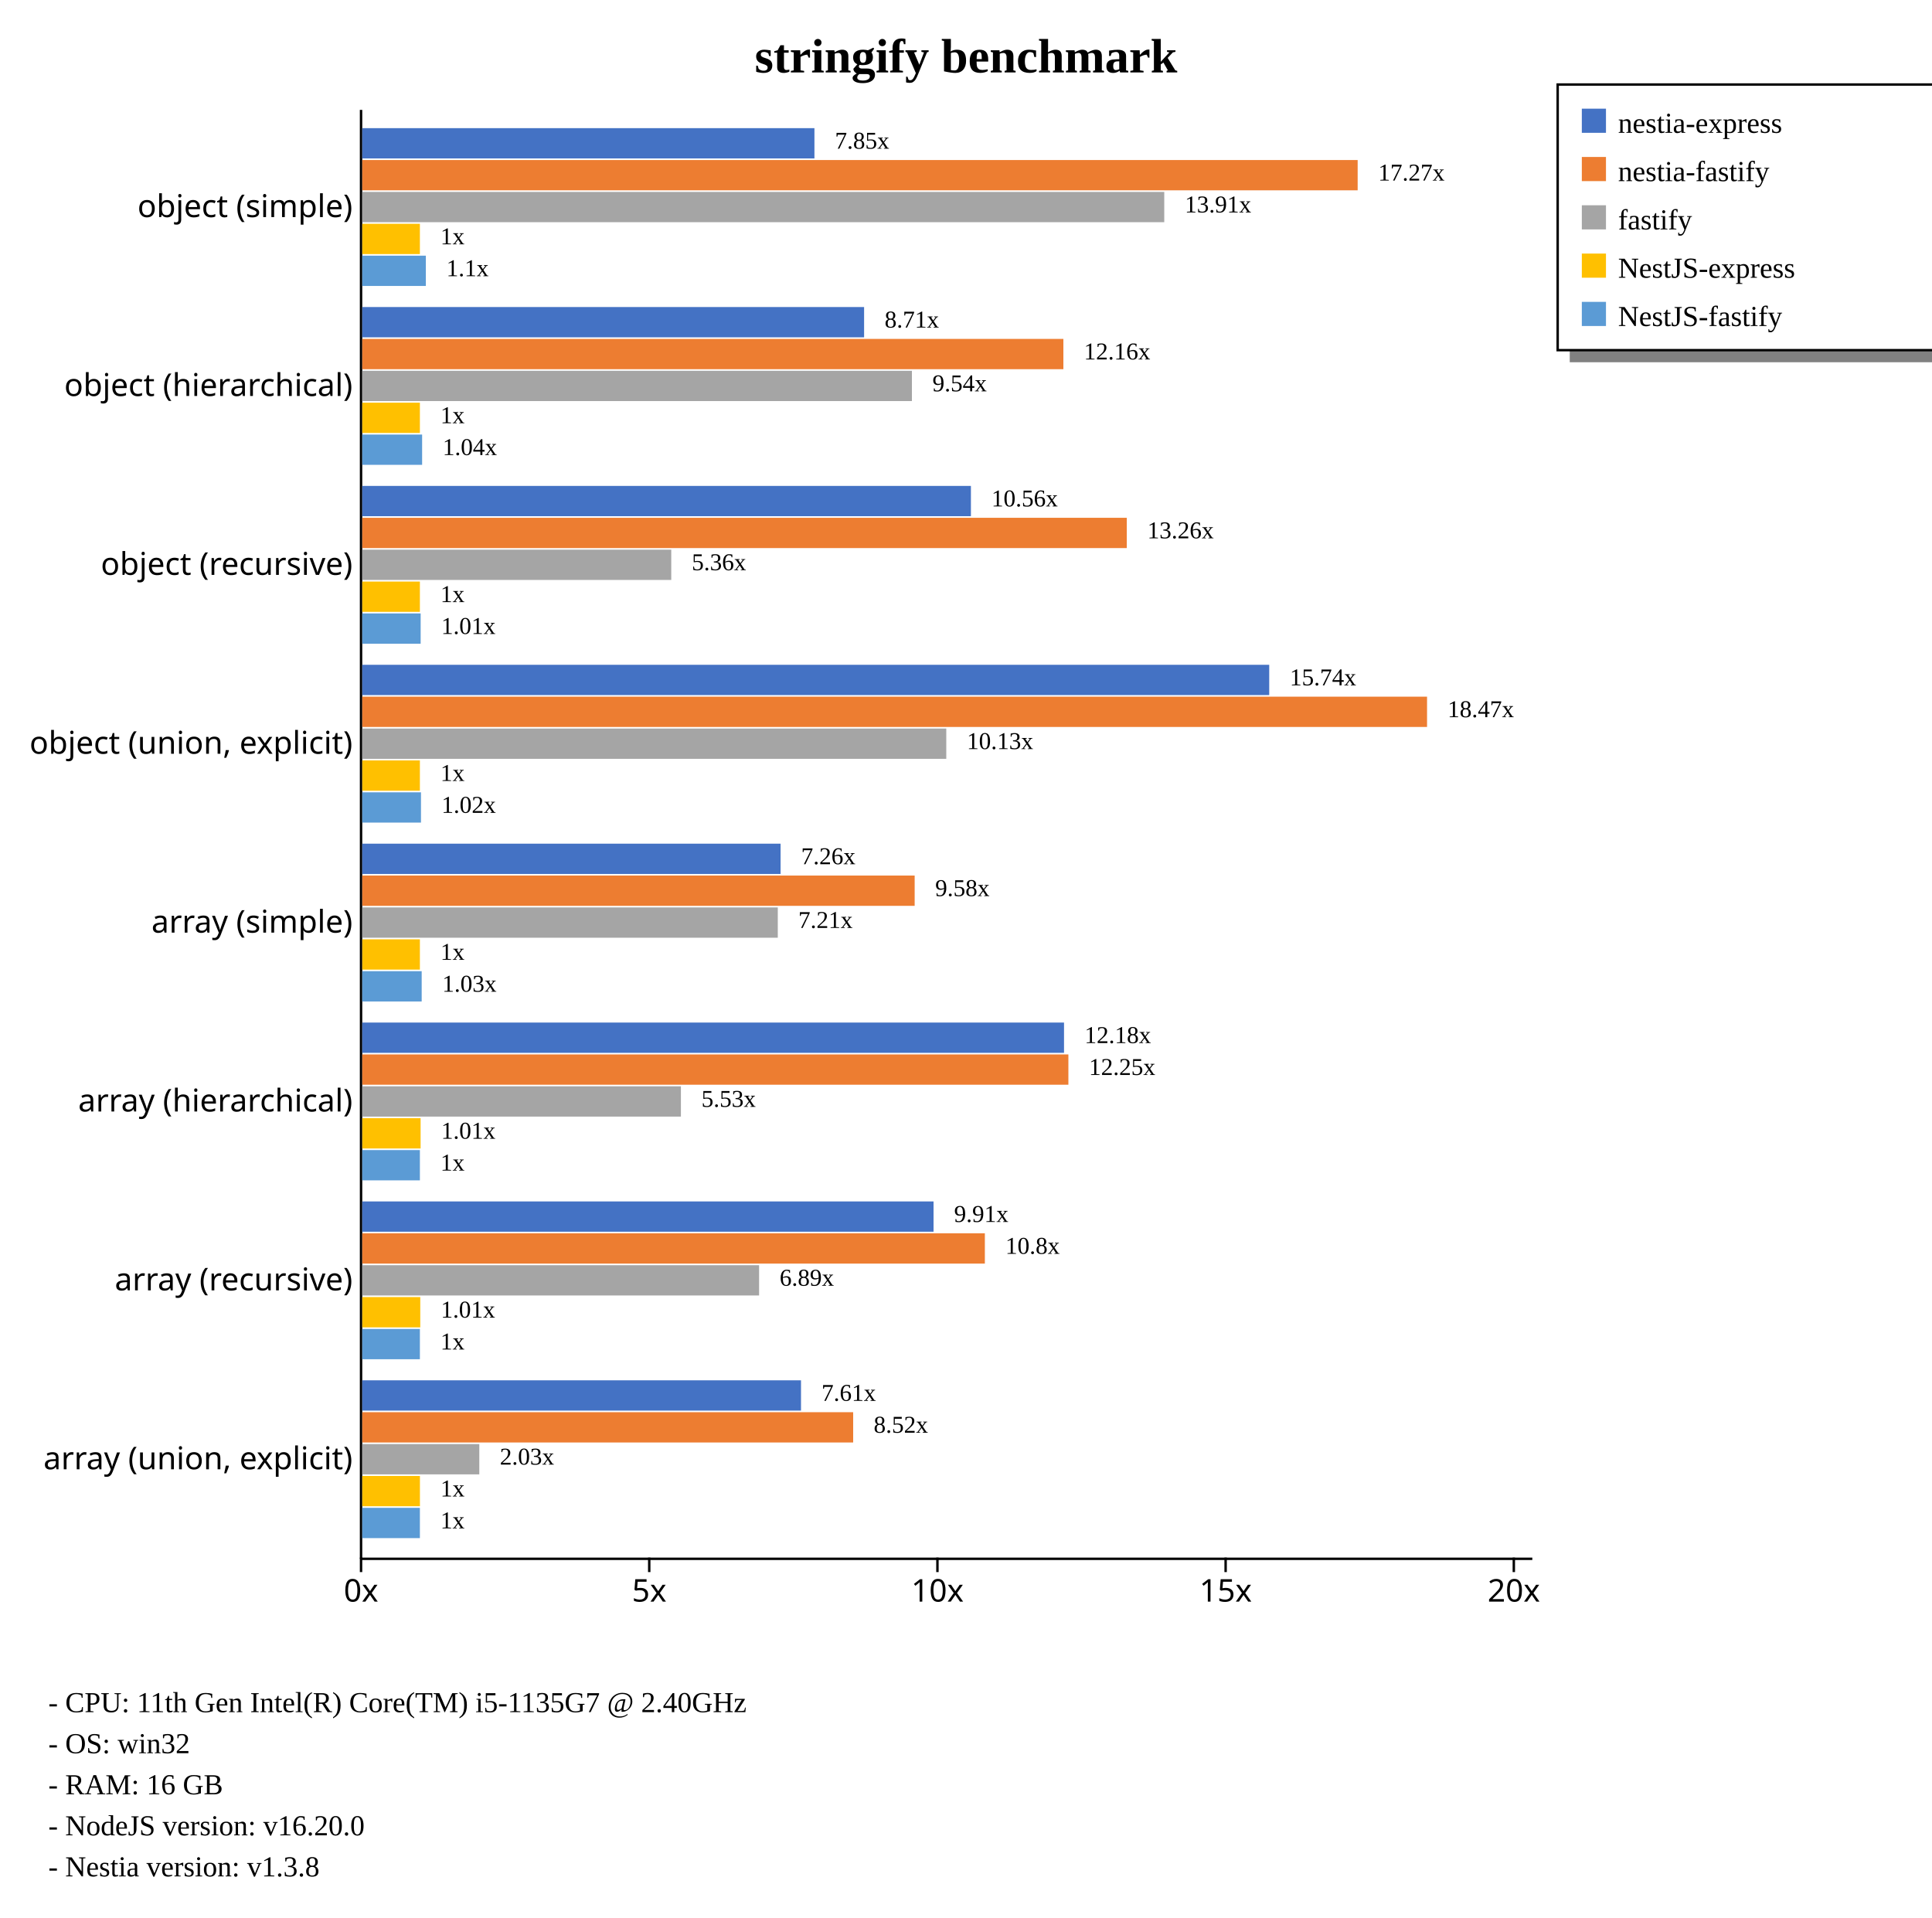
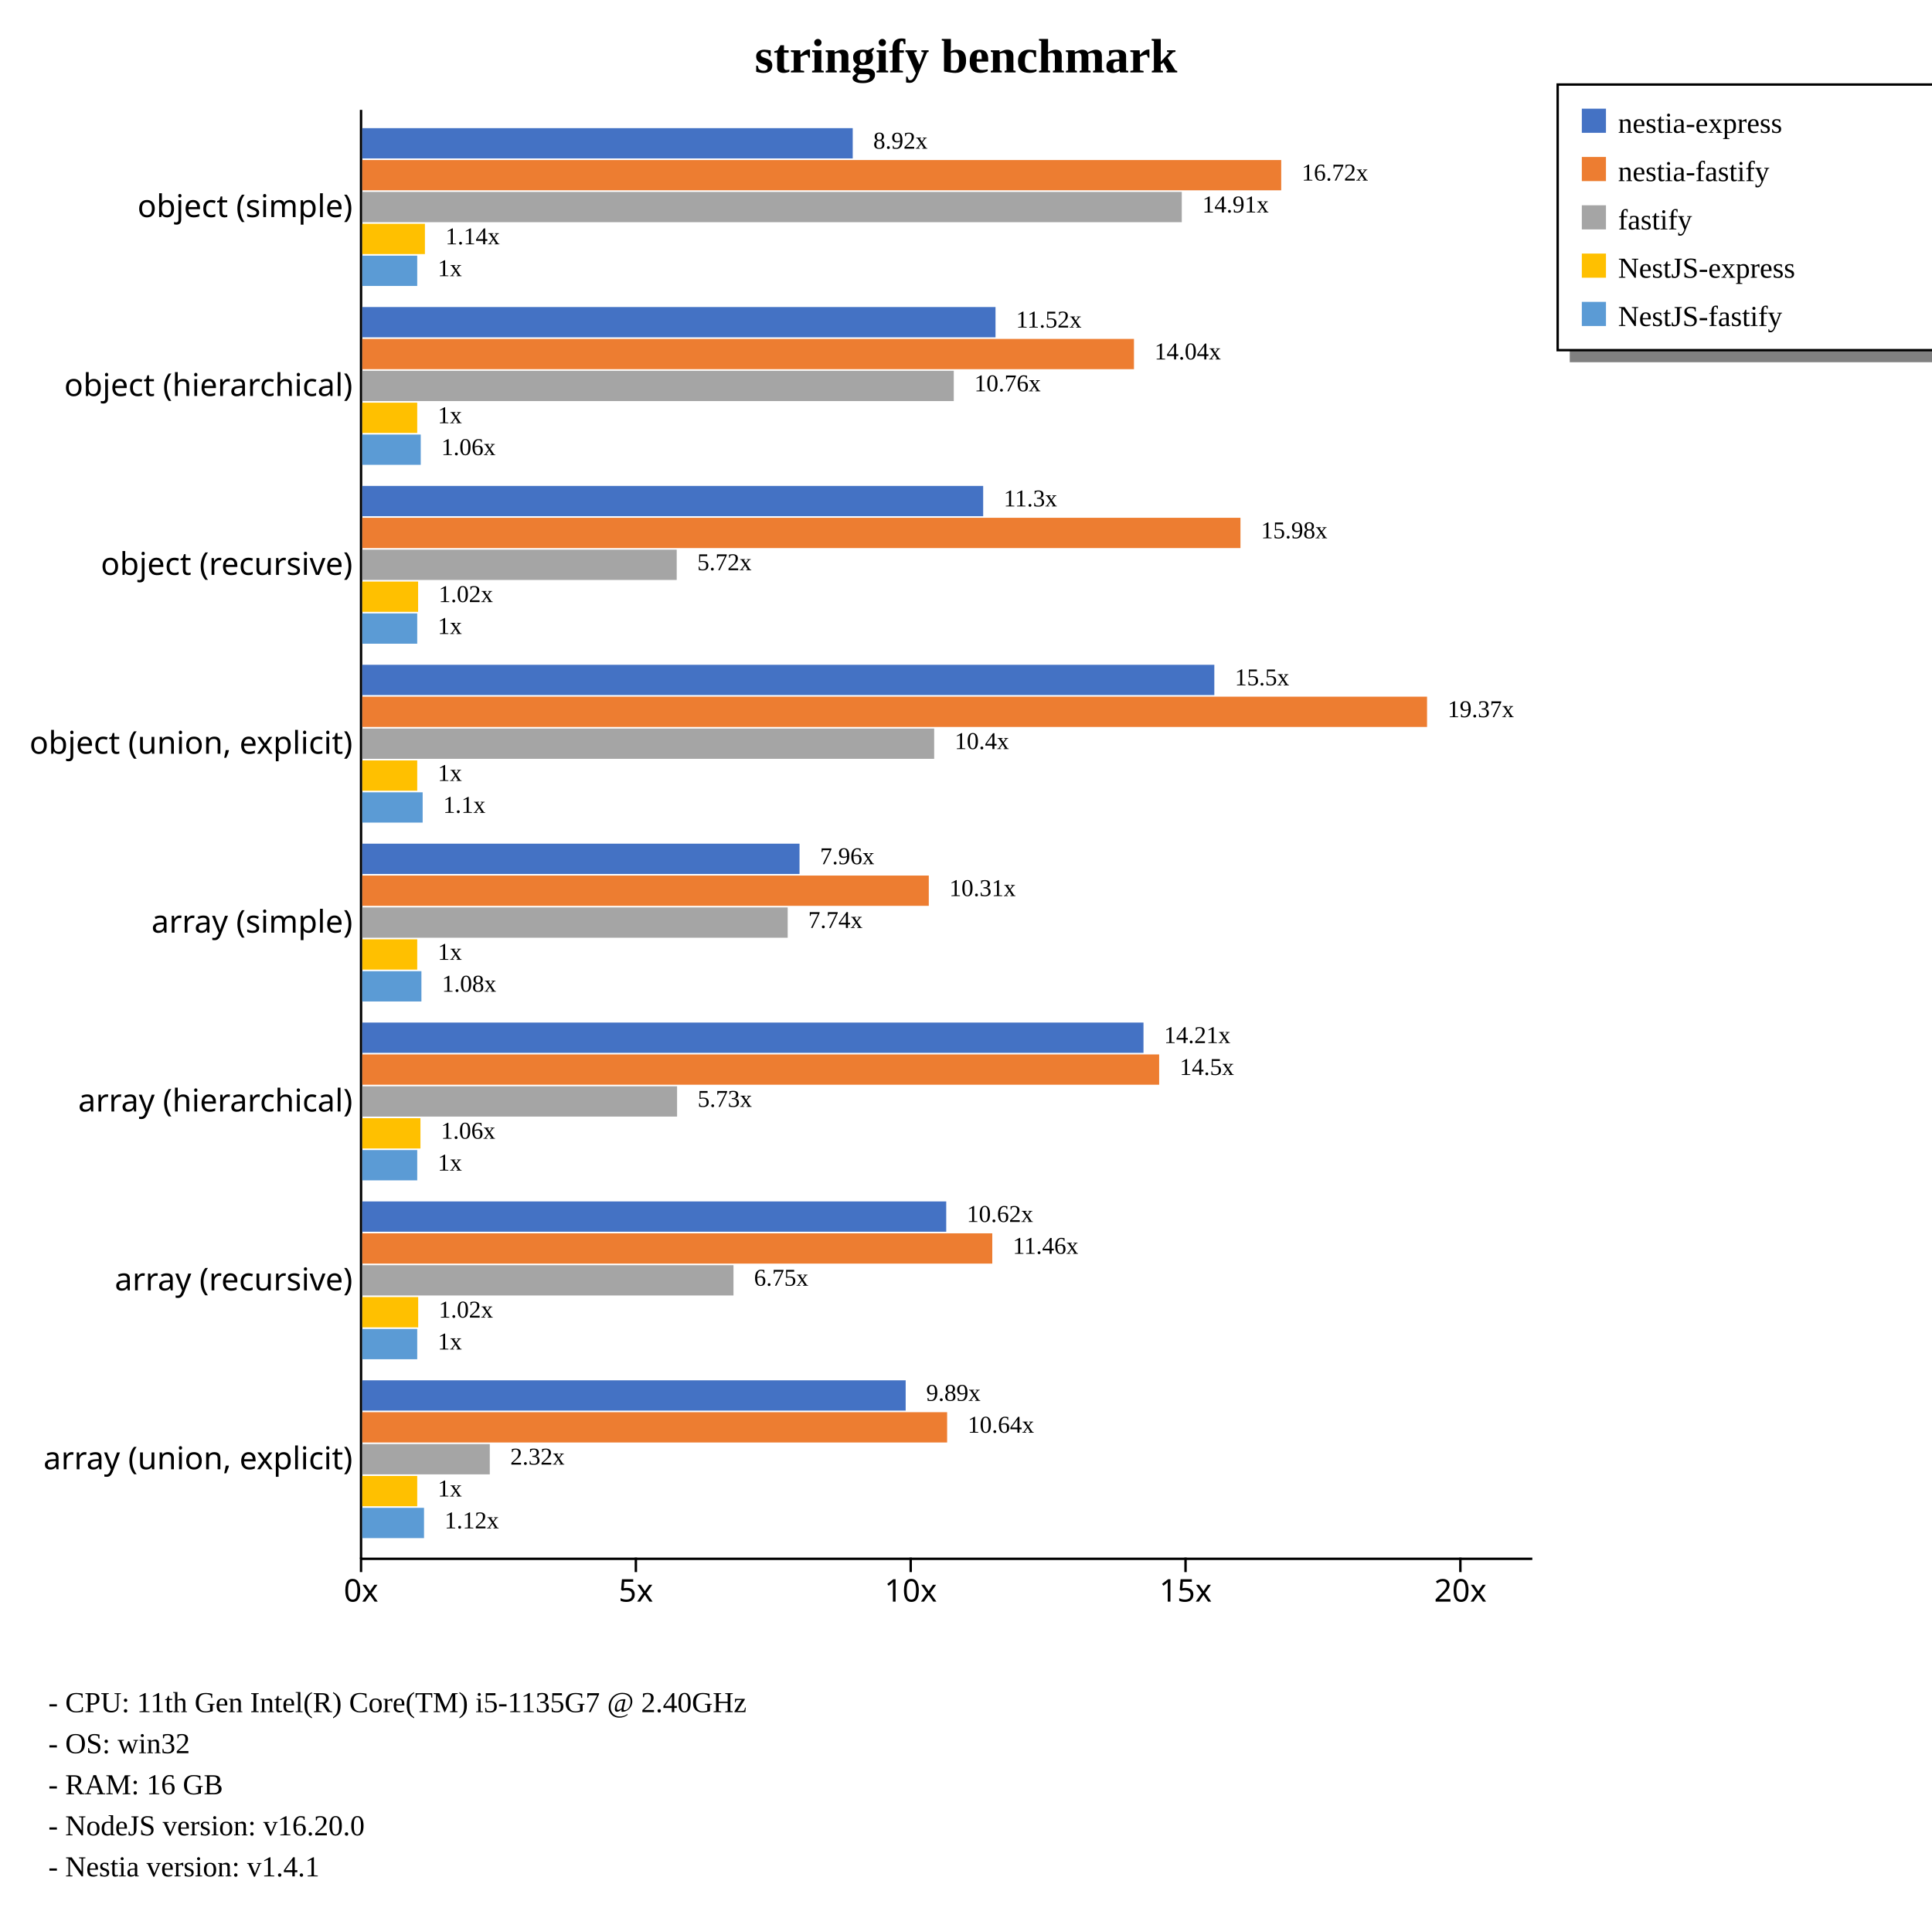
<svg xmlns="http://www.w3.org/2000/svg" width="800" height="794" style="background-color: white;">
  <g class="y axis" transform="translate(149,45)" fill="none" font-size="10" font-family="sans-serif" text-anchor="end" style="font-size: 13px;">
    <path class="domain" stroke="currentColor" d="M0.5,0.5V600.5" />
    <g class="tick" opacity="1" transform="translate(0,40.74074)" style="font-size: 13px;">
      <line stroke="currentColor" x2="0" />
      <text fill="currentColor" x="-3" dy="0.32em">object (simple)    </text>
    </g>
    <g class="tick" opacity="1" transform="translate(0,114.8148)" style="font-size: 13px;">
      <line stroke="currentColor" x2="0" />
      <text fill="currentColor" x="-3" dy="0.32em">object (hierarchical)    </text>
    </g>
    <g class="tick" opacity="1" transform="translate(0,188.8889)" style="font-size: 13px;">
      <line stroke="currentColor" x2="0" />
      <text fill="currentColor" x="-3" dy="0.32em">object (recursive)    </text>
    </g>
    <g class="tick" opacity="1" transform="translate(0,262.963)" style="font-size: 13px;">
      <line stroke="currentColor" x2="0" />
      <text fill="currentColor" x="-3" dy="0.32em">object (union, explicit)    </text>
    </g>
    <g class="tick" opacity="1" transform="translate(0,337.037)" style="font-size: 13px;">
      <line stroke="currentColor" x2="0" />
      <text fill="currentColor" x="-3" dy="0.32em">array (simple)    </text>
    </g>
    <g class="tick" opacity="1" transform="translate(0,411.1111)" style="font-size: 13px;">
      <line stroke="currentColor" x2="0" />
      <text fill="currentColor" x="-3" dy="0.32em">array (hierarchical)    </text>
    </g>
    <g class="tick" opacity="1" transform="translate(0,485.1852)" style="font-size: 13px;">
      <line stroke="currentColor" x2="0" />
      <text fill="currentColor" x="-3" dy="0.32em">array (recursive)    </text>
    </g>
    <g class="tick" opacity="1" transform="translate(0,559.2593)" style="font-size: 13px;">
      <line stroke="currentColor" x2="0" />
      <text fill="currentColor" x="-3" dy="0.32em">array (union, explicit)    </text>
    </g>
  </g>
  <g class="x axis" transform="translate(149,645)" fill="none" font-size="10" font-family="sans-serif" text-anchor="middle" style="font-size: 13px;">
    <path class="domain" stroke="currentColor" d="M0.5,0.5H485.5" />
    <g class="tick" opacity="1" transform="translate(0.5,0)" style="font-size: 13px;">
      <line stroke="currentColor" y2="6" />
      <text fill="currentColor" y="9" dy="0.71em">0x</text>
    </g>
-     <g class="tick" opacity="1" transform="translate(119.8351,0)" style="font-size: 13px;">
+     <g class="tick" opacity="1" transform="translate(114.3018,0)" style="font-size: 13px;">
      <line stroke="currentColor" y2="6" />
      <text fill="currentColor" y="9" dy="0.71em">5x</text>
    </g>
-     <g class="tick" opacity="1" transform="translate(239.1703,0)" style="font-size: 13px;">
+     <g class="tick" opacity="1" transform="translate(228.1035,0)" style="font-size: 13px;">
      <line stroke="currentColor" y2="6" />
      <text fill="currentColor" y="9" dy="0.71em">10x</text>
    </g>
-     <g class="tick" opacity="1" transform="translate(358.5054,0)" style="font-size: 13px;">
+     <g class="tick" opacity="1" transform="translate(341.9053,0)" style="font-size: 13px;">
      <line stroke="currentColor" y2="6" />
      <text fill="currentColor" y="9" dy="0.71em">15x</text>
    </g>
-     <g class="tick" opacity="1" transform="translate(477.8405,0)" style="font-size: 13px;">
+     <g class="tick" opacity="1" transform="translate(455.707,0)" style="font-size: 13px;">
      <line stroke="currentColor" y2="6" />
      <text fill="currentColor" y="9" dy="0.71em">20x</text>
    </g>
  </g>
  <text transform="translate(400, 30)" style="text-anchor: middle; font-size: 20px; font-weight: bold;">stringify benchmark</text>
  <rect x="650" y="145" width="230" height="5" fill="gray" />
  <rect x="645" y="35" width="230" height="110" fill="none" stroke="black" />
  <rect x="655" y="45" width="10" height="10" style="fill: #4472c4;" />
  <text x="670" y="55" style="font-size: 12px;">nestia-express</text>
  <rect x="655" y="65" width="10" height="10" style="fill: #ed7d31;" />
  <text x="670" y="75" style="font-size: 12px;">nestia-fastify</text>
  <rect x="655" y="85" width="10" height="10" style="fill: #a5a5a5;" />
  <text x="670" y="95" style="font-size: 12px;">fastify</text>
  <rect x="655" y="105" width="10" height="10" style="fill: #ffc000;" />
  <text x="670" y="115" style="font-size: 12px;">NestJS-express</text>
  <rect x="655" y="125" width="10" height="10" style="fill: #5b9bd5;" />
  <text x="670" y="135" style="font-size: 12px;">NestJS-fastify</text>
  <text x="20" y="709" style="font-size: 12px;">  - CPU: 11th Gen Intel(R) Core(TM) i5-1135G7 @ 2.40GHz</text>
  <text x="20" y="726" style="font-size: 12px;">  - OS: win32</text>
  <text x="20" y="743" style="font-size: 12px;">  - RAM: 16 GB</text>
  <text x="20" y="760" style="font-size: 12px;">  - NodeJS version: v16.20.0</text>
-   <text x="20" y="777" style="font-size: 12px;">  - Nestia version: v1.3.8</text>
+   <text x="20" y="777" style="font-size: 12px;">  - Nestia version: v1.4.1</text>
  <g style="font-size: 13px;">
    <g style="font-size: 13px;">
-       <rect x="150" y="53.067" width="187.24" height="12.541" fill="#4472c4" />
-       <rect x="150" y="66.269" width="412.177" height="12.541" fill="#ed7d31" />
-       <rect x="150" y="79.47" width="332.093" height="12.541" fill="#a5a5a5" />
-       <rect x="150" y="92.671" width="23.867" height="12.541" fill="#ffc000" />
-       <rect x="150" y="105.873" width="26.335" height="12.541" fill="#5b9bd5" />
-       <text class="label" x="345.74" y="61.567" font-size="10px">7.85x</text>
-       <text class="label" x="570.677" y="74.769" font-size="10px">17.27x</text>
-       <text class="label" x="490.593" y="87.97" font-size="10px">13.91x</text>
-       <text class="label" x="182.367" y="101.171" font-size="10px">1x</text>
-       <text class="label" x="184.835" y="114.373" font-size="10px">1.1x</text>
-       <text class="label" x="342.24" y="63.067" font-size="8px" />
-       <text class="label" x="567.177" y="76.269" font-size="8px" />
-       <text class="label" x="487.093" y="89.47" font-size="8px" />
-       <text class="label" x="178.867" y="102.671" font-size="8px" />
-       <text class="label" x="181.335" y="115.873" font-size="8px" />
-     </g>
-     <g style="font-size: 13px;">
-       <rect x="150" y="127.142" width="207.804" height="12.541" fill="#4472c4" />
-       <rect x="150" y="140.343" width="290.321" height="12.541" fill="#ed7d31" />
-       <rect x="150" y="153.544" width="227.606" height="12.541" fill="#a5a5a5" />
-       <rect x="150" y="166.746" width="23.867" height="12.541" fill="#ffc000" />
-       <rect x="150" y="179.947" width="24.793" height="12.541" fill="#5b9bd5" />
-       <text class="label" x="366.304" y="135.642" font-size="10px">8.71x</text>
-       <text class="label" x="448.821" y="148.843" font-size="10px">12.16x</text>
-       <text class="label" x="386.106" y="162.044" font-size="10px">9.54x</text>
-       <text class="label" x="182.367" y="175.246" font-size="10px">1x</text>
-       <text class="label" x="183.293" y="188.447" font-size="10px">1.04x</text>
-       <text class="label" x="362.804" y="137.142" font-size="8px" />
-       <text class="label" x="445.321" y="150.343" font-size="8px" />
-       <text class="label" x="382.606" y="163.544" font-size="8px" />
-       <text class="label" x="178.867" y="176.746" font-size="8px" />
-       <text class="label" x="179.793" y="189.947" font-size="8px" />
-     </g>
-     <g style="font-size: 13px;">
-       <rect x="150" y="201.216" width="252.035" height="12.541" fill="#4472c4" />
-       <rect x="150" y="214.417" width="316.581" height="12.541" fill="#ed7d31" />
-       <rect x="150" y="227.618" width="127.95" height="12.541" fill="#a5a5a5" />
-       <rect x="150" y="240.82" width="23.867" height="12.541" fill="#ffc000" />
-       <rect x="150" y="254.021" width="24.185" height="12.541" fill="#5b9bd5" />
-       <text class="label" x="410.535" y="209.716" font-size="10px">10.56x</text>
-       <text class="label" x="475.081" y="222.917" font-size="10px">13.26x</text>
-       <text class="label" x="286.45" y="236.118" font-size="10px">5.36x</text>
-       <text class="label" x="182.367" y="249.32" font-size="10px">1x</text>
-       <text class="label" x="182.685" y="262.521" font-size="10px">1.01x</text>
-       <text class="label" x="407.035" y="211.216" font-size="8px" />
-       <text class="label" x="471.581" y="224.417" font-size="8px" />
-       <text class="label" x="282.95" y="237.618" font-size="8px" />
-       <text class="label" x="178.867" y="250.82" font-size="8px" />
-       <text class="label" x="179.185" y="264.021" font-size="8px" />
-     </g>
-     <g style="font-size: 13px;">
-       <rect x="150" y="275.29" width="375.557" height="12.541" fill="#4472c4" />
+       <rect x="150" y="53.067" width="203.1" height="12.541" fill="#4472c4" />
+       <rect x="150" y="66.269" width="380.521" height="12.541" fill="#ed7d31" />
+       <rect x="150" y="79.47" width="339.351" height="12.541" fill="#a5a5a5" />
+       <rect x="150" y="92.671" width="25.949" height="12.541" fill="#ffc000" />
+       <rect x="150" y="105.873" width="22.76" height="12.541" fill="#5b9bd5" />
+       <text class="label" x="361.6" y="61.567" font-size="10px">8.92x</text>
+       <text class="label" x="539.021" y="74.769" font-size="10px">16.72x</text>
+       <text class="label" x="497.851" y="87.97" font-size="10px">14.91x</text>
+       <text class="label" x="184.449" y="101.171" font-size="10px">1.14x</text>
+       <text class="label" x="181.26" y="114.373" font-size="10px">1x</text>
+       <text class="label" x="358.1" y="63.067" font-size="8px" />
+       <text class="label" x="535.521" y="76.269" font-size="8px" />
+       <text class="label" x="494.351" y="89.47" font-size="8px" />
+       <text class="label" x="180.949" y="102.671" font-size="8px" />
+       <text class="label" x="177.76" y="115.873" font-size="8px" />
+     </g>
+     <g style="font-size: 13px;">
+       <rect x="150" y="127.142" width="262.219" height="12.541" fill="#4472c4" />
+       <rect x="150" y="140.343" width="319.553" height="12.541" fill="#ed7d31" />
+       <rect x="150" y="153.544" width="244.937" height="12.541" fill="#a5a5a5" />
+       <rect x="150" y="166.746" width="22.76" height="12.541" fill="#ffc000" />
+       <rect x="150" y="179.947" width="24.22" height="12.541" fill="#5b9bd5" />
+       <text class="label" x="420.719" y="135.642" font-size="10px">11.52x</text>
+       <text class="label" x="478.053" y="148.843" font-size="10px">14.04x</text>
+       <text class="label" x="403.437" y="162.044" font-size="10px">10.76x</text>
+       <text class="label" x="181.26" y="175.246" font-size="10px">1x</text>
+       <text class="label" x="182.72" y="188.447" font-size="10px">1.06x</text>
+       <text class="label" x="417.219" y="137.142" font-size="8px" />
+       <text class="label" x="474.553" y="150.343" font-size="8px" />
+       <text class="label" x="399.937" y="163.544" font-size="8px" />
+       <text class="label" x="177.76" y="176.746" font-size="8px" />
+       <text class="label" x="179.22" y="189.947" font-size="8px" />
+     </g>
+     <g style="font-size: 13px;">
+       <rect x="150" y="201.216" width="257.112" height="12.541" fill="#4472c4" />
+       <rect x="150" y="214.417" width="363.647" height="12.541" fill="#ed7d31" />
+       <rect x="150" y="227.618" width="130.216" height="12.541" fill="#a5a5a5" />
+       <rect x="150" y="240.82" width="23.133" height="12.541" fill="#ffc000" />
+       <rect x="150" y="254.021" width="22.76" height="12.541" fill="#5b9bd5" />
+       <text class="label" x="415.612" y="209.716" font-size="10px">11.3x</text>
+       <text class="label" x="522.147" y="222.917" font-size="10px">15.98x</text>
+       <text class="label" x="288.716" y="236.118" font-size="10px">5.72x</text>
+       <text class="label" x="181.633" y="249.32" font-size="10px">1.02x</text>
+       <text class="label" x="181.26" y="262.521" font-size="10px">1x</text>
+       <text class="label" x="412.112" y="211.216" font-size="8px" />
+       <text class="label" x="518.647" y="224.417" font-size="8px" />
+       <text class="label" x="285.216" y="237.618" font-size="8px" />
+       <text class="label" x="178.133" y="250.82" font-size="8px" />
+       <text class="label" x="177.76" y="264.021" font-size="8px" />
+     </g>
+     <g style="font-size: 13px;">
+       <rect x="150" y="275.29" width="352.826" height="12.541" fill="#4472c4" />
      <rect x="150" y="288.491" width="440.909" height="12.541" fill="#ed7d31" />
-       <rect x="150" y="301.692" width="241.837" height="12.541" fill="#a5a5a5" />
-       <rect x="150" y="314.894" width="23.867" height="12.541" fill="#ffc000" />
-       <rect x="150" y="328.095" width="24.317" height="12.541" fill="#5b9bd5" />
-       <text class="label" x="534.057" y="283.79" font-size="10px">15.74x</text>
-       <text class="label" x="599.409" y="296.991" font-size="10px">18.47x</text>
-       <text class="label" x="400.337" y="310.192" font-size="10px">10.13x</text>
-       <text class="label" x="182.367" y="323.394" font-size="10px">1x</text>
-       <text class="label" x="182.817" y="336.595" font-size="10px">1.02x</text>
-       <text class="label" x="530.557" y="285.29" font-size="8px" />
+       <rect x="150" y="301.692" width="236.817" height="12.541" fill="#a5a5a5" />
+       <rect x="150" y="314.894" width="22.76" height="12.541" fill="#ffc000" />
+       <rect x="150" y="328.095" width="25.016" height="12.541" fill="#5b9bd5" />
+       <text class="label" x="511.326" y="283.79" font-size="10px">15.5x</text>
+       <text class="label" x="599.409" y="296.991" font-size="10px">19.37x</text>
+       <text class="label" x="395.317" y="310.192" font-size="10px">10.4x</text>
+       <text class="label" x="181.26" y="323.394" font-size="10px">1x</text>
+       <text class="label" x="183.516" y="336.595" font-size="10px">1.1x</text>
+       <text class="label" x="507.826" y="285.29" font-size="8px" />
      <text class="label" x="595.909" y="298.491" font-size="8px" />
-       <text class="label" x="396.837" y="311.692" font-size="8px" />
-       <text class="label" x="178.867" y="324.894" font-size="8px" />
-       <text class="label" x="179.317" y="338.095" font-size="8px" />
-     </g>
-     <g style="font-size: 13px;">
-       <rect x="150" y="349.364" width="173.225" height="12.541" fill="#4472c4" />
-       <rect x="150" y="362.565" width="228.742" height="12.541" fill="#ed7d31" />
-       <rect x="150" y="375.766" width="172.065" height="12.541" fill="#a5a5a5" />
-       <rect x="150" y="388.968" width="23.867" height="12.541" fill="#ffc000" />
-       <rect x="150" y="402.169" width="24.613" height="12.541" fill="#5b9bd5" />
-       <text class="label" x="331.725" y="357.864" font-size="10px">7.26x</text>
-       <text class="label" x="387.242" y="371.065" font-size="10px">9.58x</text>
-       <text class="label" x="330.565" y="384.266" font-size="10px">7.21x</text>
-       <text class="label" x="182.367" y="397.468" font-size="10px">1x</text>
-       <text class="label" x="183.113" y="410.669" font-size="10px">1.03x</text>
-       <text class="label" x="328.225" y="359.364" font-size="8px" />
-       <text class="label" x="383.742" y="372.565" font-size="8px" />
-       <text class="label" x="327.065" y="385.766" font-size="8px" />
-       <text class="label" x="178.867" y="398.968" font-size="8px" />
-       <text class="label" x="179.613" y="412.169" font-size="8px" />
-     </g>
-     <g style="font-size: 13px;">
-       <rect x="150" y="423.438" width="290.589" height="12.541" fill="#4472c4" />
-       <rect x="150" y="436.639" width="292.395" height="12.541" fill="#ed7d31" />
-       <rect x="150" y="449.84" width="131.949" height="12.541" fill="#a5a5a5" />
-       <rect x="150" y="463.042" width="24.162" height="12.541" fill="#ffc000" />
-       <rect x="150" y="476.243" width="23.867" height="12.541" fill="#5b9bd5" />
-       <text class="label" x="449.089" y="431.938" font-size="10px">12.18x</text>
-       <text class="label" x="450.895" y="445.139" font-size="10px">12.25x</text>
-       <text class="label" x="290.449" y="458.34" font-size="10px">5.53x</text>
-       <text class="label" x="182.662" y="471.542" font-size="10px">1.01x</text>
-       <text class="label" x="182.367" y="484.743" font-size="10px">1x</text>
-       <text class="label" x="445.589" y="433.438" font-size="8px" />
-       <text class="label" x="447.395" y="446.639" font-size="8px" />
-       <text class="label" x="286.949" y="459.84" font-size="8px" />
-       <text class="label" x="179.162" y="473.042" font-size="8px" />
-       <text class="label" x="178.867" y="486.243" font-size="8px" />
-     </g>
-     <g style="font-size: 13px;">
-       <rect x="150" y="497.512" width="236.563" height="12.541" fill="#4472c4" />
-       <rect x="150" y="510.713" width="257.809" height="12.541" fill="#ed7d31" />
-       <rect x="150" y="523.915" width="164.326" height="12.541" fill="#a5a5a5" />
-       <rect x="150" y="537.116" width="24.025" height="12.541" fill="#ffc000" />
-       <rect x="150" y="550.317" width="23.867" height="12.541" fill="#5b9bd5" />
-       <text class="label" x="395.063" y="506.012" font-size="10px">9.91x</text>
-       <text class="label" x="416.309" y="519.213" font-size="10px">10.8x</text>
-       <text class="label" x="322.826" y="532.415" font-size="10px">6.89x</text>
-       <text class="label" x="182.525" y="545.616" font-size="10px">1.01x</text>
-       <text class="label" x="182.367" y="558.817" font-size="10px">1x</text>
-       <text class="label" x="391.563" y="507.512" font-size="8px" />
-       <text class="label" x="412.809" y="520.713" font-size="8px" />
-       <text class="label" x="319.326" y="533.915" font-size="8px" />
-       <text class="label" x="179.025" y="547.116" font-size="8px" />
-       <text class="label" x="178.867" y="560.317" font-size="8px" />
-     </g>
-     <g style="font-size: 13px;">
-       <rect x="150" y="571.586" width="181.677" height="12.541" fill="#4472c4" />
-       <rect x="150" y="584.787" width="203.276" height="12.541" fill="#ed7d31" />
-       <rect x="150" y="597.989" width="48.473" height="12.541" fill="#a5a5a5" />
-       <rect x="150" y="611.19" width="23.884" height="12.541" fill="#ffc000" />
-       <rect x="150" y="624.391" width="23.867" height="12.541" fill="#5b9bd5" />
-       <text class="label" x="340.177" y="580.086" font-size="10px">7.61x</text>
-       <text class="label" x="361.776" y="593.287" font-size="10px">8.52x</text>
-       <text class="label" x="206.973" y="606.489" font-size="10px">2.03x</text>
-       <text class="label" x="182.384" y="619.69" font-size="10px">1x</text>
-       <text class="label" x="182.367" y="632.891" font-size="10px">1x</text>
-       <text class="label" x="336.677" y="581.586" font-size="8px" />
-       <text class="label" x="358.276" y="594.787" font-size="8px" />
-       <text class="label" x="203.473" y="607.989" font-size="8px" />
-       <text class="label" x="178.884" y="621.19" font-size="8px" />
-       <text class="label" x="178.867" y="634.391" font-size="8px" />
+       <text class="label" x="391.817" y="311.692" font-size="8px" />
+       <text class="label" x="177.76" y="324.894" font-size="8px" />
+       <text class="label" x="180.016" y="338.095" font-size="8px" />
+     </g>
+     <g style="font-size: 13px;">
+       <rect x="150" y="349.364" width="181.063" height="12.541" fill="#4472c4" />
+       <rect x="150" y="362.565" width="234.593" height="12.541" fill="#ed7d31" />
+       <rect x="150" y="375.766" width="176.165" height="12.541" fill="#a5a5a5" />
+       <rect x="150" y="388.968" width="22.76" height="12.541" fill="#ffc000" />
+       <rect x="150" y="402.169" width="24.497" height="12.541" fill="#5b9bd5" />
+       <text class="label" x="339.563" y="357.864" font-size="10px">7.96x</text>
+       <text class="label" x="393.093" y="371.065" font-size="10px">10.31x</text>
+       <text class="label" x="334.665" y="384.266" font-size="10px">7.74x</text>
+       <text class="label" x="181.26" y="397.468" font-size="10px">1x</text>
+       <text class="label" x="182.997" y="410.669" font-size="10px">1.08x</text>
+       <text class="label" x="336.063" y="359.364" font-size="8px" />
+       <text class="label" x="389.593" y="372.565" font-size="8px" />
+       <text class="label" x="331.165" y="385.766" font-size="8px" />
+       <text class="label" x="177.76" y="398.968" font-size="8px" />
+       <text class="label" x="179.497" y="412.169" font-size="8px" />
+     </g>
+     <g style="font-size: 13px;">
+       <rect x="150" y="423.438" width="323.494" height="12.541" fill="#4472c4" />
+       <rect x="150" y="436.639" width="329.982" height="12.541" fill="#ed7d31" />
+       <rect x="150" y="449.84" width="130.368" height="12.541" fill="#a5a5a5" />
+       <rect x="150" y="463.042" width="24.099" height="12.541" fill="#ffc000" />
+       <rect x="150" y="476.243" width="22.76" height="12.541" fill="#5b9bd5" />
+       <text class="label" x="481.994" y="431.938" font-size="10px">14.21x</text>
+       <text class="label" x="488.482" y="445.139" font-size="10px">14.5x</text>
+       <text class="label" x="288.868" y="458.34" font-size="10px">5.73x</text>
+       <text class="label" x="182.599" y="471.542" font-size="10px">1.06x</text>
+       <text class="label" x="181.26" y="484.743" font-size="10px">1x</text>
+       <text class="label" x="478.494" y="433.438" font-size="8px" />
+       <text class="label" x="484.982" y="446.639" font-size="8px" />
+       <text class="label" x="285.368" y="459.84" font-size="8px" />
+       <text class="label" x="179.099" y="473.042" font-size="8px" />
+       <text class="label" x="177.76" y="486.243" font-size="8px" />
+     </g>
+     <g style="font-size: 13px;">
+       <rect x="150" y="497.512" width="241.814" height="12.541" fill="#4472c4" />
+       <rect x="150" y="510.713" width="260.884" height="12.541" fill="#ed7d31" />
+       <rect x="150" y="523.915" width="153.714" height="12.541" fill="#a5a5a5" />
+       <rect x="150" y="537.116" width="23.162" height="12.541" fill="#ffc000" />
+       <rect x="150" y="550.317" width="22.76" height="12.541" fill="#5b9bd5" />
+       <text class="label" x="400.314" y="506.012" font-size="10px">10.62x</text>
+       <text class="label" x="419.384" y="519.213" font-size="10px">11.46x</text>
+       <text class="label" x="312.214" y="532.415" font-size="10px">6.75x</text>
+       <text class="label" x="181.662" y="545.616" font-size="10px">1.02x</text>
+       <text class="label" x="181.26" y="558.817" font-size="10px">1x</text>
+       <text class="label" x="396.814" y="507.512" font-size="8px" />
+       <text class="label" x="415.884" y="520.713" font-size="8px" />
+       <text class="label" x="308.714" y="533.915" font-size="8px" />
+       <text class="label" x="178.162" y="547.116" font-size="8px" />
+       <text class="label" x="177.76" y="560.317" font-size="8px" />
+     </g>
+     <g style="font-size: 13px;">
+       <rect x="150" y="571.586" width="225.017" height="12.541" fill="#4472c4" />
+       <rect x="150" y="584.787" width="242.184" height="12.541" fill="#ed7d31" />
+       <rect x="150" y="597.989" width="52.806" height="12.541" fill="#a5a5a5" />
+       <rect x="150" y="611.19" width="22.76" height="12.541" fill="#ffc000" />
+       <rect x="150" y="624.391" width="25.577" height="12.541" fill="#5b9bd5" />
+       <text class="label" x="383.517" y="580.086" font-size="10px">9.89x</text>
+       <text class="label" x="400.684" y="593.287" font-size="10px">10.64x</text>
+       <text class="label" x="211.306" y="606.489" font-size="10px">2.32x</text>
+       <text class="label" x="181.26" y="619.69" font-size="10px">1x</text>
+       <text class="label" x="184.077" y="632.891" font-size="10px">1.12x</text>
+       <text class="label" x="380.017" y="581.586" font-size="8px" />
+       <text class="label" x="397.184" y="594.787" font-size="8px" />
+       <text class="label" x="207.806" y="607.989" font-size="8px" />
+       <text class="label" x="177.76" y="621.19" font-size="8px" />
+       <text class="label" x="180.577" y="634.391" font-size="8px" />
    </g>
  </g>
</svg>
